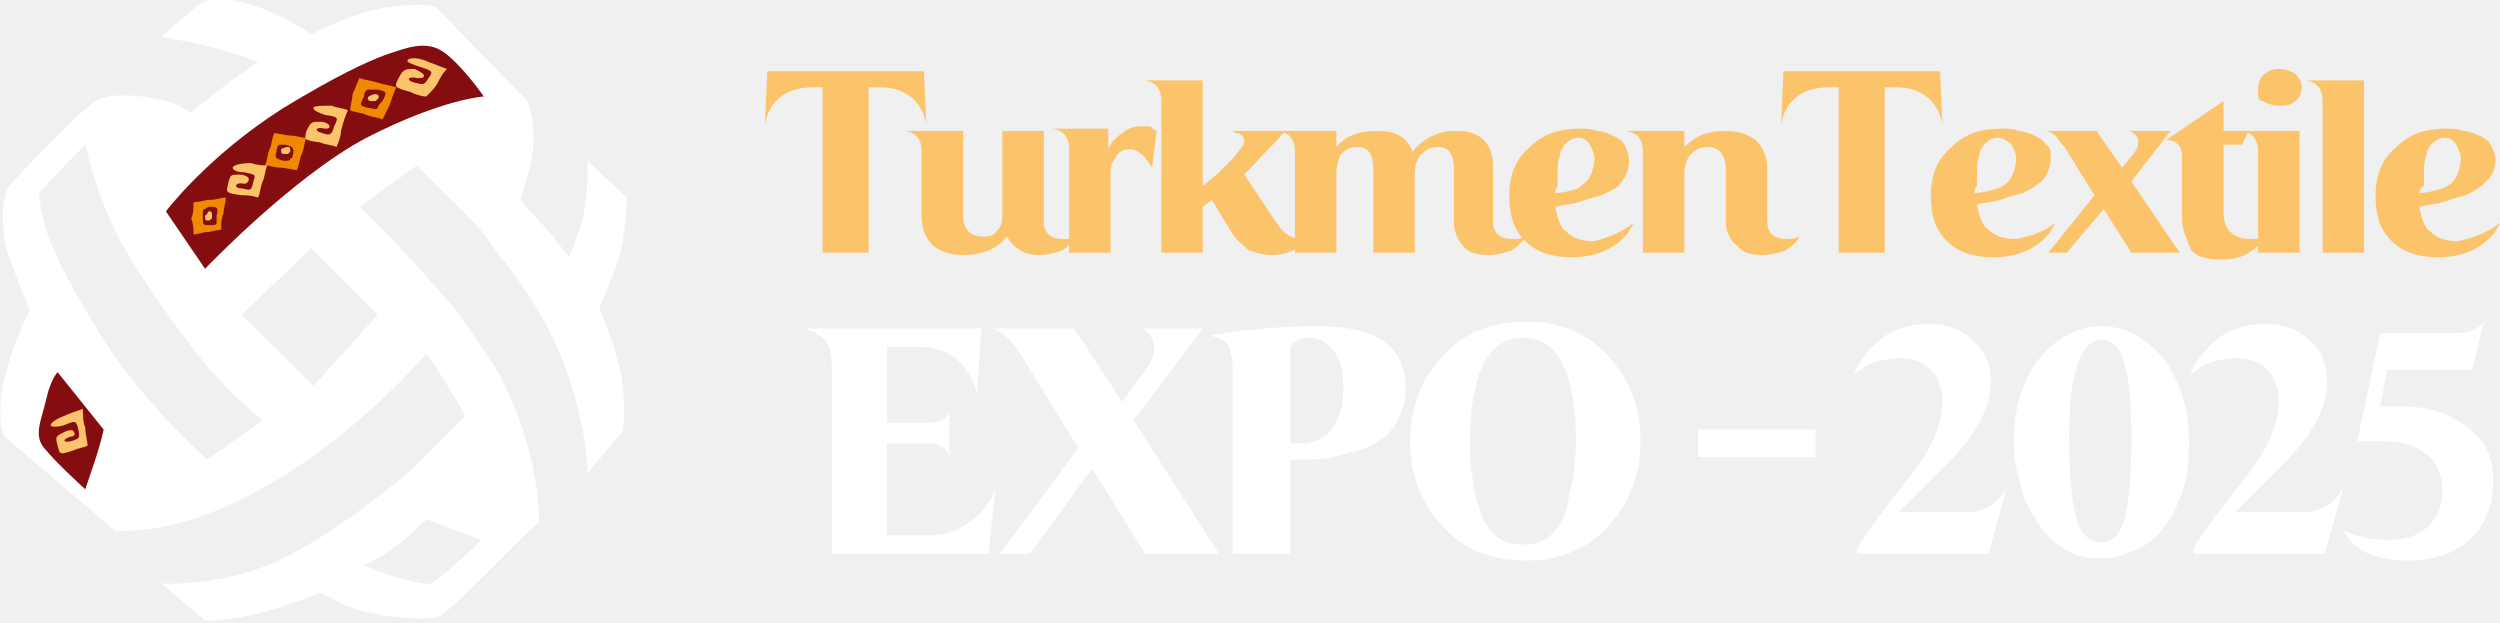
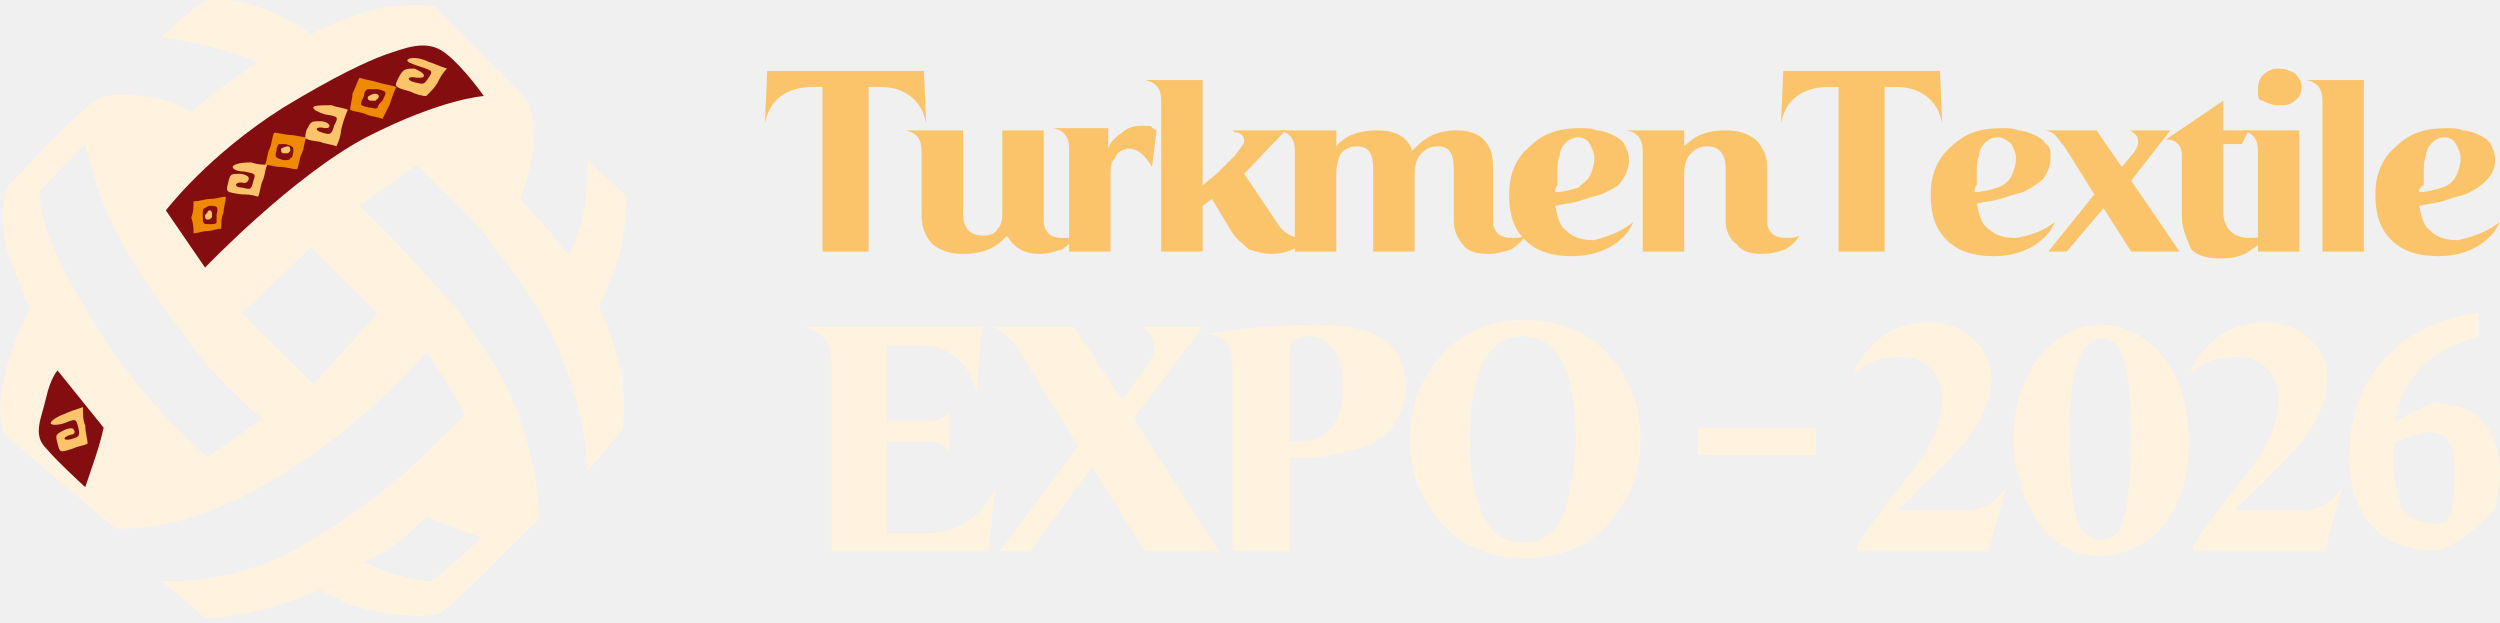
- <svg xmlns="http://www.w3.org/2000/svg" width="257" height="64" viewBox="0 0 257 64" fill="none">
-   <g clip-path="url(#clip0_57_251)">
-     <path fillRule="evenodd" clipRule="evenodd" d="M89.535 25.978H84.561V8.974H83.613C82.429 8.974 81.245 9.21 80.297 9.919C79.35 10.627 78.876 11.572 78.639 12.753L78.876 7.321H94.983L95.22 12.753C94.983 11.572 94.509 10.627 93.562 9.919C92.614 9.21 91.667 8.974 90.246 8.974H89.298V25.978H89.535Z" fill="#FCC46A" />
-     <path fillRule="evenodd" clipRule="evenodd" d="M103.036 21.727V13.461H107.3V22.908C107.3 23.38 107.537 23.852 107.774 24.089C108.01 24.325 108.484 24.561 109.195 24.561C109.905 24.561 110.142 24.561 110.616 24.325C110.379 24.797 109.905 25.269 109.195 25.742C108.484 25.978 107.774 26.214 106.826 26.214C105.168 26.214 104.221 25.506 103.51 24.325C102.563 25.506 101.141 26.214 99.01 26.214C97.825 26.214 96.878 25.978 95.93 25.269C95.22 24.561 94.746 23.616 94.746 22.199V15.587C94.746 14.406 94.272 13.697 93.088 13.461H99.01V21.963C99.01 23.616 99.72 24.325 101.141 24.325C101.852 24.325 102.326 24.089 102.563 23.616C103.036 23.144 103.036 22.672 103.036 21.727Z" fill="#FCC46A" />
-     <path fillRule="evenodd" clipRule="evenodd" d="M113.932 25.978H109.906V15.351C109.906 14.17 109.432 13.461 108.248 13.225H113.932V15.351C114.169 14.642 114.643 14.17 115.354 13.698C115.827 13.225 116.538 12.989 117.248 12.989C117.485 12.989 117.722 12.989 117.959 12.989C118.196 12.989 118.433 12.989 118.433 13.225C118.67 13.225 118.67 13.461 118.907 13.461L118.433 17.24C117.722 16.059 117.012 15.351 116.064 15.351C115.59 15.351 114.88 15.587 114.643 16.295C114.169 16.768 114.169 17.476 114.169 18.185V25.978H113.932Z" fill="#FCC46A" />
-     <path fillRule="evenodd" clipRule="evenodd" d="M134.303 24.325C133.829 25.506 132.408 26.214 130.75 26.214C129.802 26.214 129.092 25.978 128.381 25.742C127.907 25.27 127.197 24.797 126.723 24.089L124.591 20.546L123.644 21.255V25.978H119.38V10.391C119.38 9.21 118.906 8.502 117.722 8.266H123.644V19.129L125.065 17.948L126.96 16.059C127.434 15.351 127.907 14.878 127.907 14.642C127.907 14.406 127.907 14.17 127.671 13.934C127.434 13.697 127.197 13.697 127.197 13.697C126.96 13.697 126.96 13.697 126.723 13.461H132.171L127.907 17.948L131.224 22.908C131.934 24.089 132.882 24.561 133.829 24.561C133.829 24.561 134.066 24.561 134.303 24.325Z" fill="#FCC46A" />
-     <path fillRule="evenodd" clipRule="evenodd" d="M149.463 22.908V17.476C149.463 15.823 148.989 15.114 147.805 15.114C147.094 15.114 146.62 15.351 146.147 15.823C145.673 16.295 145.436 17.004 145.436 17.948V25.978H141.172V17.476C141.172 15.823 140.699 15.114 139.514 15.114C138.804 15.114 138.33 15.351 137.856 15.823C137.619 16.295 137.383 17.004 137.383 17.948V25.978H133.119V15.587C133.119 14.406 132.645 13.697 131.461 13.461H137.383V15.114C138.33 13.934 139.751 13.461 141.646 13.461C143.541 13.461 144.725 14.17 145.199 15.587C146.384 14.17 147.805 13.461 149.7 13.461C150.884 13.461 151.831 13.697 152.542 14.406C153.253 15.114 153.49 16.059 153.49 17.24V22.908C153.49 23.38 153.726 23.852 153.963 24.089C154.2 24.325 154.674 24.561 155.384 24.561C156.095 24.561 156.332 24.561 156.806 24.325C156.569 24.797 156.095 25.269 155.384 25.742C154.674 25.978 153.963 26.214 153.016 26.214C151.831 26.214 150.884 25.978 150.41 25.269C149.937 24.797 149.463 23.852 149.463 22.908Z" fill="#FCC46A" />
-     <path fillRule="evenodd" clipRule="evenodd" d="M167.938 22.908C167.701 23.38 167.465 23.852 167.228 24.089C166.043 25.506 164.148 26.45 161.543 26.45C159.648 26.45 157.99 25.978 156.806 24.797C155.621 23.616 155.147 22.199 155.147 20.074C155.147 17.948 155.858 16.295 157.279 15.114C158.7 13.697 160.359 13.225 162.49 13.225C162.964 13.225 163.675 13.225 164.148 13.461C164.622 13.461 165.333 13.697 165.806 13.934C166.28 14.17 166.754 14.406 166.991 14.878C167.228 15.351 167.464 15.823 167.464 16.531C167.464 17.24 167.228 17.948 166.754 18.657C166.28 19.365 165.57 19.602 164.622 20.074C163.675 20.31 162.964 20.546 162.253 20.782C161.543 21.018 160.832 21.018 159.885 21.255C160.122 22.436 160.359 23.38 161.069 23.852C161.78 24.561 162.727 24.797 163.912 24.797C165.57 24.325 166.754 23.852 167.938 22.908ZM159.885 19.838C160.595 19.838 161.543 19.602 162.253 19.365C162.727 18.893 163.201 18.657 163.438 18.185C163.675 17.712 163.912 17.004 163.912 16.295C163.912 15.823 163.675 15.351 163.438 14.878C163.201 14.406 162.727 14.17 162.253 14.17C161.78 14.17 161.306 14.406 161.069 14.642C160.832 14.878 160.359 15.351 160.359 16.059C160.122 16.531 160.122 17.24 160.122 17.712C160.122 18.185 160.122 18.657 160.122 19.129C159.885 19.365 159.885 19.602 159.885 19.838Z" fill="#FCC46A" />
-     <path fillRule="evenodd" clipRule="evenodd" d="M177.412 22.908V17.476C177.412 15.823 176.702 15.114 175.517 15.114C174.807 15.114 174.333 15.351 173.859 15.823C173.386 16.295 173.149 17.004 173.149 17.948V25.978H168.885V15.587C168.885 14.406 168.411 13.697 167.227 13.461H173.149V15.114C174.333 13.934 175.517 13.461 177.412 13.461C178.597 13.461 179.544 13.697 180.492 14.406C181.202 15.114 181.676 16.059 181.676 17.24V22.908C181.676 23.38 181.913 23.852 182.15 24.089C182.387 24.325 182.86 24.561 183.571 24.561C184.281 24.561 184.518 24.561 184.992 24.325C184.755 24.797 184.281 25.269 183.571 25.742C182.86 25.978 182.15 26.214 181.202 26.214C180.018 26.214 179.07 25.978 178.597 25.269C177.886 24.797 177.412 23.852 177.412 22.908Z" fill="#FCC46A" />
-     <path fillRule="evenodd" clipRule="evenodd" d="M193.993 25.978H189.019V8.974H188.071C186.887 8.974 185.703 9.21 184.755 9.919C183.808 10.627 183.334 11.572 183.097 12.753L183.334 7.321H199.441L199.678 12.753C199.441 11.572 198.967 10.627 198.02 9.919C197.072 9.21 196.125 8.974 194.704 8.974H193.756V25.978H193.993Z" fill="#FCC46A" />
-     <path fillRule="evenodd" clipRule="evenodd" d="M211.284 22.908C211.048 23.38 210.811 23.852 210.574 24.089C209.389 25.506 207.495 26.45 204.889 26.45C202.994 26.45 201.336 25.978 200.152 24.797C198.967 23.616 198.494 22.199 198.494 20.074C198.494 17.948 199.204 16.295 200.625 15.114C202.047 13.697 203.705 13.225 205.837 13.225C206.31 13.225 207.021 13.225 207.495 13.461C207.968 13.461 208.679 13.697 209.153 13.934C209.626 14.17 210.1 14.406 210.337 14.878C210.811 15.114 210.811 15.587 210.811 16.295C210.811 17.004 210.574 17.712 210.1 18.421C209.626 18.893 208.916 19.365 207.968 19.838C207.021 20.074 206.31 20.31 205.6 20.546C204.889 20.782 204.178 20.782 203.231 21.018C203.468 22.199 203.705 23.144 204.415 23.616C205.126 24.325 206.073 24.561 207.258 24.561C208.679 24.325 210.1 23.852 211.284 22.908ZM202.994 19.838C203.705 19.838 204.652 19.602 205.363 19.365C206.073 19.129 206.547 18.657 206.784 18.185C207.021 17.712 207.258 17.004 207.258 16.295C207.258 15.823 207.021 15.351 206.784 14.878C206.31 14.406 205.836 14.17 205.363 14.17C204.889 14.17 204.415 14.406 204.178 14.642C203.942 14.878 203.468 15.351 203.468 16.059C203.231 16.531 203.231 17.24 203.231 17.712C203.231 18.185 203.231 18.657 203.231 19.129C202.994 19.365 202.994 19.602 202.994 19.838Z" fill="#FCC46A" />
-     <path fillRule="evenodd" clipRule="evenodd" d="M219.101 18.657L224.075 25.978H219.101L216.258 21.491L212.468 25.978H210.573L215.311 20.074L212.231 15.114C211.758 14.642 211.521 14.17 211.284 13.934C211.047 13.697 210.573 13.461 210.1 13.461H215.548L216.495 14.878L218.153 17.24L219.101 16.059C219.574 15.587 219.811 15.114 219.811 14.642C219.811 14.406 219.811 14.17 219.574 13.934C219.337 13.697 219.101 13.461 218.864 13.461H223.127L219.101 18.657Z" fill="#FCC46A" />
-     <path fillRule="evenodd" clipRule="evenodd" d="M224.312 22.436V16.059C224.312 15.114 223.839 14.406 222.654 14.406L228.576 10.391V13.461H231.181L230.471 14.878H228.576V21.963C228.576 22.672 228.813 23.38 229.287 23.852C229.76 24.325 230.471 24.561 231.181 24.561C231.892 24.561 232.366 24.561 232.84 24.325C232.603 25.033 231.892 25.506 231.181 25.978C230.471 26.45 229.523 26.686 228.339 26.686C226.918 26.686 225.97 26.45 225.26 25.742C224.786 24.561 224.312 23.616 224.312 22.436Z" fill="#FCC46A" />
-     <path fillRule="evenodd" clipRule="evenodd" d="M235.919 7.557C236.392 8.03 236.629 8.502 236.629 8.974C236.629 9.447 236.392 10.155 235.919 10.391C235.445 10.864 234.971 10.864 234.261 10.864C233.55 10.864 233.076 10.627 232.602 10.391C232.129 10.391 232.129 9.919 232.129 9.21C232.129 8.502 232.366 8.03 232.602 7.794C233.076 7.321 233.55 7.085 234.261 7.085C234.971 7.085 235.445 7.321 235.919 7.557ZM236.392 25.978H232.129V15.587C232.129 14.406 231.655 13.698 230.471 13.461H236.392V25.978Z" fill="#FCC46A" />
-     <path fillRule="evenodd" clipRule="evenodd" d="M243.024 25.978H238.761V10.391C238.761 9.21 238.287 8.502 237.103 8.266H243.024V25.978Z" fill="#FCC46A" />
-     <path fillRule="evenodd" clipRule="evenodd" d="M256.999 22.908C256.762 23.38 256.526 23.852 256.289 24.089C255.104 25.506 253.209 26.45 250.604 26.45C248.709 26.45 247.051 25.978 245.867 24.797C244.682 23.616 244.208 22.199 244.208 20.074C244.208 17.948 244.919 16.295 246.34 15.114C247.761 13.697 249.42 13.225 251.551 13.225C252.025 13.225 252.736 13.225 253.209 13.461C253.683 13.461 254.394 13.697 254.867 13.934C255.341 14.17 255.815 14.406 256.052 14.878C256.289 15.351 256.526 15.823 256.526 16.531C256.526 17.24 256.289 17.948 255.578 18.657C254.867 19.365 254.394 19.602 253.446 20.074C252.499 20.31 251.788 20.546 251.078 20.782C250.367 21.018 249.656 21.018 248.709 21.255C248.946 22.436 249.183 23.38 249.893 23.852C250.604 24.561 251.551 24.797 252.736 24.797C254.631 24.325 255.815 23.852 256.999 22.908ZM248.709 19.838C249.42 19.838 250.367 19.602 251.078 19.365C251.788 19.129 252.262 18.657 252.499 18.185C252.736 17.712 252.973 17.004 252.973 16.295C252.973 15.823 252.736 15.351 252.499 14.878C252.262 14.406 251.788 14.17 251.314 14.17C250.841 14.17 250.367 14.406 250.13 14.642C249.893 14.878 249.42 15.351 249.42 16.059C249.183 16.531 249.183 17.24 249.183 17.712C249.183 18.185 249.183 18.657 249.183 19.129C248.709 19.365 248.709 19.602 248.709 19.838Z" fill="#FCC46A" />
-     <path fillRule="evenodd" clipRule="evenodd" d="M102.326 50.303L101.615 56.915H85.508V37.55C85.508 36.369 85.272 35.424 84.798 34.952C84.324 34.48 83.614 34.007 82.666 33.771H100.905L100.431 40.384C99.484 37.314 97.589 35.661 94.509 35.661H91.193V43.454H95.694C96.641 43.454 97.352 42.982 97.589 42.273V46.996C97.352 46.052 96.641 45.579 95.694 45.579H91.193V55.026H95.694C97.115 55.026 98.536 54.554 99.72 53.609C101.142 52.664 101.852 51.483 102.326 50.303Z" fill="white" />
-     <path fillRule="evenodd" clipRule="evenodd" d="M116.537 43.218L125.301 56.915H117.722L112.274 48.177L105.878 56.915H102.799L110.852 46.052L105.168 36.841C104.22 35.188 103.273 34.244 102.088 33.771H110.379C110.616 34.007 112.274 36.605 115.353 41.328L117.248 38.731C118.195 37.55 118.669 36.605 118.669 35.897C118.669 34.952 118.195 34.244 117.485 33.771H123.643L116.537 43.218Z" fill="white" />
-     <path fillRule="evenodd" clipRule="evenodd" d="M132.645 46.996V56.915H126.724V38.022C126.724 36.841 126.487 36.133 126.25 35.425C125.776 34.952 125.302 34.716 124.355 34.48C128.619 33.771 132.172 33.535 135.488 33.535C141.646 33.535 144.489 35.661 144.489 39.912C144.489 41.092 144.252 42.037 143.778 42.982C143.304 43.926 142.831 44.635 142.12 45.107C141.409 45.58 140.699 46.052 139.751 46.288C138.804 46.524 137.856 46.76 136.909 46.996C135.961 47.233 135.251 47.233 134.303 47.233H132.645V46.996ZM132.645 45.58H133.593C135.014 45.58 136.198 45.107 136.909 44.163C137.619 43.218 138.093 41.801 138.093 39.912C138.093 38.258 137.856 37.078 137.146 36.133C136.435 35.188 135.725 34.716 134.54 34.716C133.83 34.716 133.356 34.952 133.119 35.188C132.645 35.425 132.645 35.897 132.645 36.369V45.58Z" fill="white" />
-     <path fillRule="evenodd" clipRule="evenodd" d="M153.725 55.026C154.436 55.734 155.384 55.971 156.568 55.971C157.752 55.971 158.7 55.734 159.41 55.026C160.121 54.317 160.831 53.373 161.068 52.192C161.305 51.011 161.542 49.83 161.779 48.886C161.779 47.941 162.016 46.76 162.016 45.579C162.016 38.258 160.121 34.716 156.568 34.716C153.015 34.716 151.12 38.258 151.12 45.579C151.12 46.76 151.12 47.941 151.357 48.886C151.357 49.83 151.594 51.011 152.067 52.192C152.304 53.373 153.015 54.317 153.725 55.026ZM165.332 54.081C163.2 56.443 160.358 57.624 156.805 57.624C153.252 57.624 150.409 56.443 148.278 54.081C146.146 51.72 144.961 48.886 144.961 45.343C144.961 41.801 146.146 38.967 148.278 36.605C150.409 34.244 153.252 33.063 156.805 33.063C160.358 33.063 163.2 34.244 165.332 36.605C167.464 38.967 168.648 41.801 168.648 45.343C168.648 48.886 167.464 51.72 165.332 54.081Z" fill="white" />
-     <path fillRule="evenodd" clipRule="evenodd" d="M204.416 56.915H190.915V56.443C191.625 55.026 193.283 52.9 195.652 49.83C198.494 46.524 199.679 43.69 199.679 41.092C199.679 39.911 199.205 38.731 198.494 38.022C197.784 37.314 196.836 36.841 195.415 36.841C193.52 36.841 191.862 37.314 190.678 38.495V38.258C191.151 37.078 192.099 35.897 193.52 34.716C194.941 33.771 196.363 33.299 198.257 33.299C200.152 33.299 201.574 33.771 202.758 34.952C203.942 35.897 204.653 37.314 204.653 39.203C204.653 41.801 203.232 44.635 200.152 47.705L196.836 51.011L195.178 52.664H202.284C202.995 52.664 203.942 52.428 204.653 51.956C205.363 51.483 205.837 51.011 206.311 50.066L204.416 56.915Z" fill="white" />
-     <path fillRule="evenodd" clipRule="evenodd" d="M216.022 55.734C217.206 55.734 217.917 55.026 218.391 53.373C218.864 51.72 219.101 48.886 219.101 44.871C219.101 41.565 218.864 38.967 218.391 37.314C217.917 35.661 217.206 34.952 216.022 34.952C213.89 34.952 212.706 38.258 212.706 44.871C212.706 48.65 212.943 51.247 213.416 53.137C213.89 55.026 214.838 55.734 216.022 55.734ZM216.022 57.388C214.601 57.388 213.18 57.151 212.232 56.443C211.048 55.734 210.1 54.79 209.39 53.609C208.679 52.428 207.968 51.247 207.732 49.83C207.258 48.413 207.021 46.996 207.021 45.58C207.021 43.69 207.258 41.565 207.968 39.912C208.679 38.022 209.627 36.605 211.048 35.425C212.469 34.244 214.127 33.535 216.022 33.535C217.917 33.535 219.575 34.244 220.996 35.425C222.417 36.605 223.365 38.022 224.075 39.912C224.786 41.801 225.023 43.69 225.023 45.58C225.023 47.705 224.786 49.594 224.075 51.247C223.365 53.137 222.417 54.554 220.996 55.734C219.338 56.679 217.917 57.388 216.022 57.388Z" fill="white" />
-     <path fillRule="evenodd" clipRule="evenodd" d="M238.998 56.915H225.496V56.443C226.207 55.026 227.865 52.9 230.233 49.83C233.076 46.524 234.26 43.69 234.26 41.092C234.26 39.911 233.786 38.731 233.076 38.022C232.365 37.314 231.418 36.841 229.997 36.841C228.102 36.841 226.444 37.314 225.259 38.495V38.258C225.733 37.078 226.68 35.897 228.102 34.716C229.523 33.771 230.944 33.299 232.839 33.299C234.734 33.299 236.155 33.771 237.339 34.952C238.524 35.897 239.234 37.314 239.234 39.203C239.234 41.801 237.813 44.635 234.734 47.705L231.418 51.011L229.76 52.664H236.866C237.576 52.664 238.524 52.428 239.234 51.956C239.945 51.483 240.419 51.011 240.892 50.066L238.998 56.915Z" fill="white" />
-     <path fillRule="evenodd" clipRule="evenodd" d="M254.157 38.022H245.393L244.682 41.801C245.393 41.801 246.341 41.801 247.288 41.801C249.657 41.801 251.788 42.509 253.683 43.926C255.578 45.343 256.289 46.996 256.289 49.358C256.289 51.956 255.578 53.845 253.92 55.498C252.262 56.915 250.13 57.624 247.525 57.624C246.104 57.624 244.682 57.388 243.498 56.915C242.314 56.443 241.366 55.498 240.893 54.554C242.551 55.262 243.972 55.498 245.63 55.498C247.288 55.498 248.709 55.026 249.657 54.081C250.604 53.137 251.078 51.956 251.078 50.539C251.078 48.65 250.367 47.233 249.183 46.524C247.999 45.579 246.341 45.343 244.446 45.343C243.498 45.343 242.788 45.343 242.314 45.343L243.261 41.092L244.682 34.244H252.499C253.92 34.244 254.868 33.771 255.341 33.063L254.157 38.022Z" fill="white" />
-     <path d="M186.65 44.163H174.57V46.996H186.65V44.163Z" fill="white" />
-     <path fillRule="evenodd" clipRule="evenodd" d="M15.159 19.602C15.159 19.602 30.319 8.03 34.345 5.904C38.609 3.779 44.057 3.779 44.057 3.779H45.241L51.4 9.919C51.4 9.919 44.767 13.461 37.425 17.712C30.082 21.963 21.318 31.174 21.318 31.174L14.922 21.727L15.159 19.602Z" fill="#840D10" />
-     <path fillRule="evenodd" clipRule="evenodd" d="M3.79 35.897C3.79 35.897 4.737 32.591 6.632 34.952C8.527 37.314 12.554 42.982 12.554 42.982L13.501 48.65L9.948 52.192L2.369 45.58L3.79 35.897Z" fill="#840D10" />
-     <path fillRule="evenodd" clipRule="evenodd" d="M16.58 3.779L20.133 0.709C22.502 -1.417 28.66 1.181 31.977 3.543C31.977 3.543 36.951 0.945 40.267 0.709C43.346 0.236 44.767 0.709 44.767 0.709L54.242 10.391C54.242 10.391 55.189 12.517 54.716 16.059C54.479 17.476 54.005 18.893 53.531 20.546C54.242 21.491 55.663 22.908 56.847 24.325C58.505 26.45 58.505 26.45 58.505 26.45C60.164 22.436 60.401 20.782 60.401 16.531L64.427 20.31C64.427 20.31 64.427 24.561 63.243 27.631C62.059 30.701 61.585 31.646 61.585 31.646C61.585 31.646 63.48 35.897 63.953 39.203C64.427 42.745 63.953 44.399 63.953 44.399L60.401 48.65C60.401 46.76 59.69 38.731 54.716 30.937C53.531 29.048 52.11 27.159 50.926 25.742C50.926 25.742 49.742 23.852 48.32 22.436C46.899 21.018 42.872 17.004 42.872 17.004L36.951 21.255C36.951 21.255 37.898 22.199 40.03 24.325C42.162 26.45 46.899 31.882 46.899 31.882C48.083 33.535 49.505 35.661 50.926 37.786C54.953 44.871 55.426 51.72 55.426 53.609C52.821 55.971 47.136 62.111 45.241 63.292C44.057 64 37.424 63.292 35.293 62.111C32.924 60.93 32.924 60.93 32.924 60.93C32.924 60.93 28.897 62.583 25.581 63.292C22.028 64 21.081 63.764 21.081 63.764L16.58 59.985C16.58 59.985 23.212 60.458 29.608 57.151C36.003 53.845 42.399 48.177 42.399 48.177L47.847 42.745C47.847 42.745 45.004 37.786 43.82 36.369C34.819 46.524 22.028 55.026 11.843 54.554L0.473 44.871C0.473 44.871 -1.422 41.565 2.605 32.827C2.842 32.59 2.842 32.118 3.079 31.882C2.368 30.229 1.421 27.867 0.71 25.742C-0.237 21.963 0.71 19.365 0.71 19.365C0.71 19.365 8.29 11.1 10.185 10.155C12.08 9.447 15.87 9.919 17.765 10.627C18.475 10.864 19.186 11.336 19.66 11.572L19.896 11.336C23.923 8.03 26.529 6.376 26.529 6.376C22.976 4.959 20.37 4.487 16.58 3.779ZM8.764 50.303C9.474 48.177 10.185 46.288 10.659 44.162L5.921 38.258C5.921 38.258 5.211 38.967 4.737 41.092C4.263 43.218 3.316 44.871 4.737 46.288C5.921 47.705 8.764 50.303 8.764 50.303ZM21.081 27.631C21.081 27.631 30.082 18.185 37.661 14.17C45.478 10.155 49.742 9.919 49.742 9.919C49.742 9.919 47.61 6.849 45.715 5.432C43.82 4.015 41.688 4.959 39.556 5.668C37.661 6.376 34.582 7.793 29.134 11.1C21.317 16.059 17.054 21.727 17.054 21.727L21.081 27.631ZM4.026 19.838C4.026 19.838 4.026 21.255 4.737 23.616C5.447 25.978 7.579 30.229 11.606 36.369C15.87 42.509 21.317 47.233 21.317 47.233L27.002 43.218C27.002 43.218 22.739 39.911 19.186 34.952C15.396 29.993 12.553 25.506 11.132 22.199C9.711 18.893 8.764 14.878 8.764 14.878C7.106 16.531 5.921 17.712 4.026 19.838ZM24.87 32.354L32.213 39.675L38.846 32.354L31.977 25.506L24.87 32.354ZM37.424 58.096L38.609 58.568C39.556 59.041 43.346 60.221 44.294 59.985C45.004 59.749 48.794 56.207 49.505 55.498C49.268 55.498 43.82 53.373 43.82 53.373C41.688 55.498 40.03 56.915 37.424 58.096Z" fill="white" />
-     <path fillRule="evenodd" clipRule="evenodd" d="M19.896 24.089C20.37 24.089 20.844 23.852 21.318 23.852C21.791 23.852 22.265 23.616 22.739 23.616C22.739 23.144 22.739 22.436 22.976 21.963C22.976 21.491 23.213 20.782 23.213 20.31C22.739 20.31 22.265 20.546 21.555 20.546C21.081 20.546 20.607 20.782 19.896 20.782C19.896 21.255 19.896 21.963 19.66 22.436C19.896 23.144 19.896 23.616 19.896 24.089ZM22.265 22.908C22.265 23.144 22.028 23.144 21.555 23.144C20.844 23.144 20.844 23.144 20.844 22.199C20.844 21.727 20.844 21.491 21.081 21.491C21.081 21.491 21.318 21.255 21.555 21.255C22.265 21.255 22.502 21.255 22.265 22.199C22.265 22.672 22.265 22.672 22.265 22.908Z" fill="#EE8900" />
-     <path fillRule="evenodd" clipRule="evenodd" d="M27.24 17.004C27.713 17.004 28.187 17.24 28.898 17.24C29.372 17.24 30.082 17.476 30.556 17.476C30.793 16.768 30.793 16.295 31.03 15.823C31.267 15.351 31.267 14.642 31.503 14.17C31.03 14.17 30.319 13.934 29.845 13.934C29.372 13.934 28.661 13.697 28.187 13.697C27.95 14.17 27.95 14.878 27.713 15.351C27.477 15.823 27.477 16.532 27.24 17.004ZM29.845 16.295C29.845 16.532 29.608 16.532 29.135 16.532C28.424 16.295 28.187 16.295 28.424 15.587C28.424 15.114 28.661 14.878 28.661 14.878C28.898 14.878 29.135 14.878 29.372 14.878C30.082 15.114 30.319 15.114 30.082 16.059C30.082 16.059 30.082 16.295 29.845 16.295Z" fill="#EE8900" />
-     <path fillRule="evenodd" clipRule="evenodd" d="M36.003 11.336C36.477 11.572 37.187 11.572 37.661 11.808C38.135 12.044 38.845 12.044 39.319 12.281C39.556 11.808 39.793 11.336 40.03 10.864C40.267 10.155 40.503 9.447 40.74 8.974C40.03 8.738 39.556 8.738 38.845 8.502C38.135 8.266 37.661 8.266 36.95 8.03C36.714 8.502 36.477 9.211 36.24 9.683C36.24 10.155 36.003 10.864 36.003 11.336ZM38.845 11.1C38.608 11.336 38.372 11.1 37.898 11.1C36.95 10.864 36.95 10.864 37.424 9.919C37.424 9.447 37.661 9.211 37.898 9.211C38.135 9.211 38.372 9.211 38.845 9.211C39.793 9.447 39.793 9.447 39.319 10.391C39.082 10.627 38.845 10.864 38.845 11.1Z" fill="#EE8900" />
-     <path fillRule="evenodd" clipRule="evenodd" d="M5.21 43.69C5.21 43.926 5.921 43.926 6.632 43.69C7.816 43.218 7.816 43.218 8.053 44.163C8.29 45.107 8.053 45.107 7.342 45.343C6.395 45.58 6.395 45.107 7.342 44.871C7.579 44.871 7.816 44.635 7.579 44.399C7.579 44.163 7.105 44.163 6.632 44.399C5.684 44.871 5.684 44.871 5.921 45.816C6.158 46.76 6.158 46.76 7.579 46.288C8.053 46.052 8.527 46.052 9 45.816C9 45.343 8.763 44.635 8.763 43.926C8.527 43.454 8.527 42.745 8.527 42.037C7.816 42.273 7.105 42.509 6.632 42.745C5.921 42.982 5.21 43.454 5.21 43.69Z" fill="#FCC46A" />
-     <path fillRule="evenodd" clipRule="evenodd" d="M28.897 15.351C28.897 15.587 28.897 15.823 29.134 15.823C29.371 15.823 29.371 15.823 29.608 15.823C29.608 15.823 29.608 15.823 29.844 15.587C29.844 15.351 29.844 15.114 29.608 15.114C29.371 15.114 29.371 15.114 28.897 15.351C29.134 15.351 29.134 15.114 28.897 15.351Z" fill="#FCC46A" />
-     <path fillRule="evenodd" clipRule="evenodd" d="M23.923 17.24C23.923 17.476 24.397 17.712 25.108 17.712C26.292 17.948 26.292 17.948 26.055 18.657C25.818 19.602 25.818 19.602 24.871 19.366C23.923 19.366 24.16 18.657 25.108 18.893C25.345 18.893 25.581 18.657 25.581 18.421C25.581 18.185 25.108 17.948 24.634 17.948C23.686 17.948 23.686 17.948 23.45 18.893C23.213 19.838 23.213 19.838 24.871 20.074C25.345 20.074 25.818 20.074 26.529 20.31C26.766 19.838 26.766 19.129 27.003 18.657C27.239 18.185 27.239 17.476 27.476 17.004C27.003 17.004 26.529 17.004 25.818 16.768C24.634 16.768 23.923 17.004 23.923 17.24Z" fill="#FCC46A" />
-     <path fillRule="evenodd" clipRule="evenodd" d="M37.898 9.919C37.661 10.155 37.898 10.391 38.135 10.391C38.372 10.391 38.372 10.391 38.609 10.391C38.609 10.391 38.609 10.391 38.846 10.155C39.083 9.919 38.846 9.683 38.609 9.683C38.372 9.683 38.372 9.683 37.898 9.919Z" fill="#FCC46A" />
-     <path fillRule="evenodd" clipRule="evenodd" d="M32.213 11.1C32.213 11.336 32.687 11.572 33.398 11.808C34.819 12.044 34.819 12.044 34.345 12.989C34.108 13.934 33.871 13.934 33.161 13.698C32.213 13.461 32.45 12.989 33.398 13.225C33.635 13.225 33.871 13.225 33.871 12.989C33.871 12.753 33.398 12.517 32.924 12.517C31.977 12.517 31.977 12.517 31.503 13.461C31.266 14.406 31.266 14.406 32.924 14.642C33.398 14.878 34.108 14.878 34.582 15.114C34.819 14.642 35.056 13.934 35.056 13.461C35.293 12.517 35.529 11.808 35.766 11.336C35.293 11.1 34.582 11.1 34.108 10.864C33.161 10.864 32.213 10.864 32.213 11.1Z" fill="#FCC46A" />
-     <path fillRule="evenodd" clipRule="evenodd" d="M41.925 6.14C41.688 6.376 42.398 6.613 43.109 6.849C44.53 7.321 44.53 7.321 44.056 8.03C43.583 8.738 43.583 8.738 42.635 8.502C41.688 8.266 41.925 7.793 42.872 8.03C43.346 8.03 43.583 8.03 43.583 7.793C43.583 7.557 43.109 7.321 42.635 7.085C41.688 7.085 41.451 7.085 40.977 8.03C40.503 8.974 40.503 8.974 42.161 9.447C42.635 9.683 43.346 9.919 43.819 9.919C44.293 9.447 44.767 8.974 45.004 8.502C45.241 8.03 45.478 7.557 45.951 7.085C45.241 6.849 44.767 6.613 44.056 6.376C43.109 5.904 42.161 5.904 41.925 6.14Z" fill="#FCC46A" />
-     <path fillRule="evenodd" clipRule="evenodd" d="M21.081 22.199C21.081 22.436 21.081 22.672 21.318 22.672C21.555 22.672 21.555 22.672 21.792 22.436C21.792 22.436 21.792 22.436 21.792 22.199C21.792 21.963 21.792 21.727 21.555 21.727C21.555 21.727 21.318 21.727 21.318 21.963L21.081 22.199Z" fill="#FCC46A" />
+ <svg xmlns="http://www.w3.org/2000/svg" width="474" height="118" viewBox="0 0 474 118" fill="none">
+   <g clip-path="url(#clip0_93_253)">
+     <path fill-rule="evenodd" clip-rule="evenodd" d="M165.122 47.702H155.948V16.481H154.201C152.017 16.481 149.833 16.914 148.085 18.215C146.338 19.516 145.464 21.251 145.027 23.419L145.464 13.445H175.169L175.606 23.419C175.169 21.251 174.295 19.516 172.548 18.215C170.801 16.914 169.053 16.481 166.432 16.481H164.685V47.702H165.122Z" fill="#FCC46A" />
+     <path fill-rule="evenodd" clip-rule="evenodd" d="M190.023 39.9V24.723H197.886V42.068C197.886 42.935 198.323 43.802 198.76 44.236C199.196 44.669 200.07 45.103 201.381 45.103C202.691 45.103 203.128 45.103 204.002 44.669C203.565 45.537 202.691 46.404 201.381 47.271C200.07 47.705 198.76 48.138 197.012 48.138C193.954 48.138 192.207 46.837 190.897 44.669C189.149 46.837 186.528 48.138 182.597 48.138C180.412 48.138 178.665 47.705 176.918 46.404C175.607 45.103 174.734 43.368 174.734 40.767V28.625C174.734 26.457 173.86 25.156 171.676 24.723H182.597V40.333C182.597 43.368 183.907 44.669 186.528 44.669C187.839 44.669 188.712 44.236 189.149 43.368C190.023 42.501 190.023 41.634 190.023 39.9Z" fill="#FCC46A" />
+     <path fill-rule="evenodd" clip-rule="evenodd" d="M210.117 47.705H202.691V28.192C202.691 26.024 201.817 24.723 199.633 24.289H210.117V28.192C210.554 26.891 211.427 26.024 212.738 25.156C213.612 24.289 214.922 23.855 216.233 23.855C216.669 23.855 217.106 23.855 217.543 23.855C217.98 23.855 218.417 23.855 218.417 24.289C218.854 24.289 218.854 24.723 219.29 24.723L218.417 31.661C217.106 29.493 215.796 28.192 214.048 28.192C213.175 28.192 211.864 28.625 211.427 29.926C210.554 30.794 210.554 32.094 210.554 33.395V47.705H210.117Z" fill="#FCC46A" />
+     <path fill-rule="evenodd" clip-rule="evenodd" d="M247.684 44.666C246.81 46.834 244.189 48.135 241.131 48.135C239.384 48.135 238.074 47.702 236.763 47.268C235.889 46.401 234.579 45.533 233.705 44.233L229.774 37.728L228.026 39.029V47.702H220.163V19.082C220.163 16.914 219.29 15.613 217.105 15.18H228.026V35.126L230.647 32.958L234.142 29.489C235.016 28.188 235.889 27.321 235.889 26.887C235.889 26.454 235.889 26.02 235.453 25.587C235.016 25.153 234.579 25.153 234.579 25.153C234.142 25.153 234.142 25.153 233.705 24.719H243.752L235.889 32.958L242.005 42.064C243.316 44.233 245.063 45.1 246.81 45.1C246.81 45.1 247.247 45.1 247.684 44.666Z" fill="#FCC46A" />
+     <path fill-rule="evenodd" clip-rule="evenodd" d="M275.641 42.068V32.094C275.641 29.059 274.767 27.758 272.583 27.758C271.273 27.758 270.399 28.192 269.525 29.059C268.651 29.926 268.215 31.227 268.215 32.962V47.705H260.352V32.094C260.352 29.059 259.478 27.758 257.294 27.758C255.983 27.758 255.11 28.192 254.236 29.059C253.799 29.926 253.362 31.227 253.362 32.962V47.705H245.499V28.625C245.499 26.457 244.626 25.156 242.441 24.723H253.362V27.758C255.11 25.59 257.731 24.723 261.225 24.723C264.72 24.723 266.904 26.023 267.778 28.625C269.962 26.023 272.583 24.723 276.078 24.723C278.262 24.723 280.009 25.156 281.32 26.457C282.63 27.758 283.067 29.492 283.067 31.661V42.068C283.067 42.935 283.504 43.802 283.941 44.236C284.378 44.669 285.251 45.103 286.562 45.103C287.872 45.103 288.309 45.103 289.183 44.669C288.746 45.537 287.872 46.404 286.562 47.271C285.251 47.705 283.941 48.138 282.193 48.138C280.009 48.138 278.262 47.705 277.388 46.404C276.515 45.537 275.641 43.802 275.641 42.068Z" fill="#FCC46A" />
+     <path fill-rule="evenodd" clip-rule="evenodd" d="M309.718 42.068C309.281 42.935 308.844 43.802 308.407 44.236C306.223 46.837 302.729 48.572 297.923 48.572C294.429 48.572 291.371 47.705 289.187 45.537C287.003 43.368 286.129 40.767 286.129 36.864C286.129 32.962 287.439 29.926 290.06 27.758C292.681 25.156 295.739 24.289 299.671 24.289C300.544 24.289 301.855 24.289 302.729 24.723C303.602 24.723 304.913 25.156 305.786 25.59C306.66 26.024 307.534 26.457 307.971 27.324C308.407 28.192 308.844 29.059 308.844 30.36C308.844 31.661 308.407 32.962 307.534 34.262C306.66 35.563 305.35 35.997 303.602 36.864C301.855 37.298 300.544 37.731 299.234 38.165C297.923 38.599 296.613 38.599 294.866 39.032C295.302 41.2 295.739 42.935 297.05 43.802C298.36 45.103 300.108 45.537 302.292 45.537C305.35 44.669 307.534 43.802 309.718 42.068ZM294.866 36.431C296.176 36.431 297.923 35.997 299.234 35.563C300.108 34.696 300.981 34.262 301.418 33.395C301.855 32.528 302.292 31.227 302.292 29.926C302.292 29.059 301.855 28.192 301.418 27.324C300.981 26.457 300.108 26.024 299.234 26.024C298.36 26.024 297.487 26.457 297.05 26.891C296.613 27.324 295.739 28.192 295.739 29.493C295.302 30.36 295.302 31.661 295.302 32.528C295.302 33.395 295.302 34.262 295.302 35.13C294.866 35.563 294.866 35.997 294.866 36.431Z" fill="#FCC46A" />
+     <path fill-rule="evenodd" clip-rule="evenodd" d="M327.186 42.068V32.094C327.186 29.059 325.876 27.758 323.692 27.758C322.381 27.758 321.507 28.192 320.634 29.059C319.76 29.926 319.323 31.227 319.323 32.962V47.705H311.46V28.625C311.46 26.457 310.587 25.156 308.402 24.723H319.323V27.758C321.507 25.59 323.692 24.723 327.186 24.723C329.37 24.723 331.118 25.156 332.865 26.457C334.176 27.758 335.049 29.492 335.049 31.661V42.068C335.049 42.935 335.486 43.802 335.923 44.236C336.36 44.669 337.233 45.103 338.544 45.103C339.854 45.103 340.291 45.103 341.165 44.669C340.728 45.537 339.854 46.404 338.544 47.271C337.233 47.705 335.923 48.138 334.176 48.138C331.991 48.138 330.244 47.705 329.37 46.404C328.06 45.537 327.186 43.802 327.186 42.068Z" fill="#FCC46A" />
+     <path fill-rule="evenodd" clip-rule="evenodd" d="M357.766 47.702H348.593V16.481H346.845C344.661 16.481 342.477 16.914 340.73 18.215C338.982 19.516 338.109 21.251 337.672 23.419L338.109 13.445H367.813L368.25 23.419C367.813 21.251 366.94 19.516 365.192 18.215C363.445 16.914 361.698 16.481 359.077 16.481H357.329V47.702H357.766Z" fill="#FCC46A" />
+     <path fill-rule="evenodd" clip-rule="evenodd" d="M389.655 42.068C389.219 42.935 388.782 43.802 388.345 44.236C386.161 46.837 382.666 48.572 377.861 48.572C374.366 48.572 371.308 47.705 369.124 45.537C366.94 43.368 366.066 40.767 366.066 36.864C366.066 32.962 367.377 29.926 369.998 27.758C372.619 25.156 375.677 24.289 379.608 24.289C380.482 24.289 381.792 24.289 382.666 24.723C383.54 24.723 384.85 25.156 385.724 25.59C386.598 26.024 387.471 26.457 387.908 27.324C388.782 27.758 388.782 28.625 388.782 29.926C388.782 31.227 388.345 32.528 387.471 33.829C386.598 34.696 385.287 35.563 383.54 36.431C381.792 36.864 380.482 37.298 379.171 37.731C377.861 38.165 376.55 38.165 374.803 38.599C375.24 40.767 375.677 42.501 376.987 43.368C378.298 44.669 380.045 45.103 382.229 45.103C384.85 44.669 387.471 43.802 389.655 42.068ZM374.366 36.431C375.677 36.431 377.424 35.997 378.735 35.563C380.045 35.13 380.919 34.262 381.356 33.395C381.792 32.528 382.229 31.227 382.229 29.926C382.229 29.059 381.792 28.192 381.356 27.324C380.482 26.457 379.608 26.024 378.735 26.024C377.861 26.024 376.987 26.457 376.55 26.891C376.114 27.324 375.24 28.192 375.24 29.493C374.803 30.36 374.803 31.661 374.803 32.528C374.803 33.395 374.803 34.262 374.803 35.13C374.366 35.563 374.366 35.997 374.366 36.431Z" fill="#FCC46A" />
+     <path fill-rule="evenodd" clip-rule="evenodd" d="M404.072 34.262L413.246 47.705H404.072L398.83 39.466L391.841 47.705H388.346L397.083 36.864L391.404 27.758C390.531 26.891 390.094 26.023 389.657 25.59C389.22 25.156 388.346 24.723 387.473 24.723H397.52L399.267 27.324L402.325 31.661L404.072 29.492C404.946 28.625 405.383 27.758 405.383 26.891C405.383 26.457 405.383 26.023 404.946 25.59C404.509 25.156 404.072 24.723 403.636 24.723H411.499L404.072 34.262Z" fill="#FCC46A" />
+     <path fill-rule="evenodd" clip-rule="evenodd" d="M413.683 41.197V29.489C413.683 27.755 412.809 26.454 410.625 26.454L421.546 19.082V24.719H426.351L425.041 27.321H421.546V40.33C421.546 41.63 421.983 42.931 422.856 43.799C423.73 44.666 425.041 45.099 426.351 45.099C427.662 45.099 428.535 45.099 429.409 44.666C428.972 45.967 427.662 46.834 426.351 47.701C425.041 48.569 423.293 49.002 421.109 49.002C418.488 49.002 416.741 48.569 415.43 47.268C414.557 45.099 413.683 43.365 413.683 41.197Z" fill="#FCC46A" />
+     <path fill-rule="evenodd" clip-rule="evenodd" d="M435.086 13.879C435.96 14.746 436.397 15.614 436.397 16.481C436.397 17.348 435.96 18.649 435.086 19.082C434.213 19.95 433.339 19.95 432.028 19.95C430.718 19.95 429.844 19.516 428.971 19.082C428.097 19.082 428.097 18.215 428.097 16.914C428.097 15.614 428.534 14.746 428.971 14.313C429.844 13.445 430.718 13.012 432.028 13.012C433.339 13.012 434.213 13.445 435.086 13.879ZM435.96 47.702H428.097V28.622C428.097 26.454 427.223 25.153 425.039 24.72H435.96V47.702Z" fill="#FCC46A" />
+     <path fill-rule="evenodd" clip-rule="evenodd" d="M448.19 47.702H440.327V19.082C440.327 16.914 439.454 15.613 437.27 15.18H448.19V47.702Z" fill="#FCC46A" />
+     <path fill-rule="evenodd" clip-rule="evenodd" d="M473.964 42.068C473.527 42.935 473.09 43.802 472.654 44.236C470.469 46.837 466.975 48.572 462.17 48.572C458.675 48.572 455.617 47.705 453.433 45.537C451.249 43.368 450.375 40.767 450.375 36.864C450.375 32.962 451.686 29.926 454.307 27.758C456.928 25.156 459.985 24.289 463.917 24.289C464.791 24.289 466.101 24.289 466.975 24.723C467.848 24.723 469.159 25.156 470.033 25.59C470.906 26.024 471.78 26.457 472.217 27.324C472.654 28.192 473.09 29.059 473.09 30.36C473.09 31.661 472.654 32.962 471.343 34.262C470.033 35.563 469.159 35.997 467.412 36.864C465.664 37.298 464.354 37.731 463.043 38.165C461.733 38.599 460.422 38.599 458.675 39.032C459.112 41.2 459.549 42.935 460.859 43.802C462.17 45.103 463.917 45.537 466.101 45.537C469.596 44.669 471.78 43.802 473.964 42.068ZM458.675 36.431C459.985 36.431 461.733 35.997 463.043 35.563C464.354 35.13 465.227 34.262 465.664 33.395C466.101 32.528 466.538 31.227 466.538 29.926C466.538 29.059 466.101 28.192 465.664 27.324C465.227 26.457 464.354 26.024 463.48 26.024C462.606 26.024 461.733 26.457 461.296 26.891C460.859 27.324 459.985 28.192 459.985 29.493C459.549 30.36 459.549 31.661 459.549 32.528C459.549 33.395 459.549 34.262 459.549 35.13C458.675 35.563 458.675 35.997 458.675 36.431Z" fill="#FCC46A" />
+     <path fill-rule="evenodd" clip-rule="evenodd" d="M188.71 92.365L187.4 104.507H157.695V68.95C157.695 66.782 157.258 65.047 156.385 64.18C155.511 63.313 154.2 62.445 152.453 62.012H186.089L185.216 74.153C183.468 68.516 179.974 65.481 174.295 65.481H168.179V79.79H176.479C178.226 79.79 179.537 78.923 179.974 77.622V86.295C179.537 84.56 178.226 83.693 176.479 83.693H168.179V101.038H176.479C179.1 101.038 181.721 100.171 183.905 98.436C186.526 96.702 187.837 94.534 188.71 92.365Z" fill="#FFF3DF" />
+     <path fill-rule="evenodd" clip-rule="evenodd" d="M214.92 79.357L231.083 104.507H217.105L207.057 88.463L195.263 104.507H189.584L204.436 84.56L193.952 67.649C192.205 64.614 190.458 62.879 188.273 62.012H203.563C203.999 62.445 207.057 67.215 212.736 75.888L216.231 71.118C217.978 68.95 218.852 67.215 218.852 65.914C218.852 64.18 217.978 62.879 216.668 62.012H228.025L214.92 79.357Z" fill="#FFF3DF" />
+     <path fill-rule="evenodd" clip-rule="evenodd" d="M244.625 86.295V104.507H233.704V69.817C233.704 67.649 233.267 66.348 232.831 65.047C231.957 64.18 231.083 63.746 229.336 63.313C237.199 62.012 243.751 61.578 249.867 61.578C261.225 61.578 266.467 65.481 266.467 73.286C266.467 75.454 266.03 77.189 265.156 78.923C264.283 80.658 263.409 81.959 262.099 82.826C260.788 83.693 259.478 84.56 257.73 84.994C255.983 85.427 254.236 85.861 252.488 86.295C250.741 86.728 249.43 86.728 247.683 86.728H244.625V86.295ZM244.625 83.693H246.373C248.994 83.693 251.178 82.826 252.488 81.091C253.799 79.357 254.672 76.755 254.672 73.286C254.672 70.251 254.236 68.082 252.925 66.348C251.615 64.614 250.304 63.746 248.12 63.746C246.809 63.746 245.936 64.18 245.499 64.614C244.625 65.047 244.625 65.914 244.625 66.782V83.693Z" fill="#FFF3DF" />
+     <path fill-rule="evenodd" clip-rule="evenodd" d="M283.503 101.038C284.813 102.339 286.561 102.772 288.745 102.772C290.929 102.772 292.676 102.339 293.987 101.038C295.297 99.737 296.608 98.003 297.045 95.835C297.481 93.666 297.918 91.498 298.355 89.764C298.355 88.029 298.792 85.861 298.792 83.693C298.792 70.251 295.297 63.746 288.745 63.746C282.192 63.746 278.698 70.251 278.698 83.693C278.698 85.861 278.698 88.029 279.134 89.764C279.134 91.498 279.571 93.666 280.445 95.835C280.882 98.003 282.192 99.737 283.503 101.038ZM304.908 99.303C300.976 103.64 295.734 105.808 289.182 105.808C282.629 105.808 277.387 103.64 273.456 99.303C269.524 94.967 267.34 89.764 267.34 83.259C267.34 76.755 269.524 71.552 273.456 67.215C277.387 62.879 282.629 60.711 289.182 60.711C295.734 60.711 300.976 62.879 304.908 67.215C308.839 71.552 311.023 76.755 311.023 83.259C311.023 89.764 308.839 94.967 304.908 99.303Z" fill="#FFF3DF" />
+     <path fill-rule="evenodd" clip-rule="evenodd" d="M376.989 104.507H352.089V103.64C353.4 101.038 356.458 97.135 360.826 91.498C366.068 85.427 368.252 80.224 368.252 75.454C368.252 73.286 367.378 71.118 366.068 69.817C364.757 68.516 363.01 67.649 360.389 67.649C356.894 67.649 353.837 68.516 351.652 70.684V70.251C352.526 68.082 354.273 65.914 356.894 63.746C359.515 62.012 362.136 61.145 365.631 61.145C369.126 61.145 371.747 62.012 373.931 64.18C376.115 65.914 377.426 68.516 377.426 71.985C377.426 76.755 374.805 81.959 369.126 87.596L363.01 93.666L359.952 96.702H373.057C374.368 96.702 376.115 96.268 377.426 95.401C378.736 94.534 379.61 93.666 380.483 91.932L376.989 104.507Z" fill="#FFF3DF" />
+     <path fill-rule="evenodd" clip-rule="evenodd" d="M398.393 102.339C400.577 102.339 401.887 101.038 402.761 98.003C403.635 94.967 404.072 89.764 404.072 82.392C404.072 76.321 403.635 71.552 402.761 68.516C401.887 65.481 400.577 64.18 398.393 64.18C394.461 64.18 392.277 70.251 392.277 82.392C392.277 89.33 392.714 94.1 393.587 97.569C394.461 101.038 396.208 102.339 398.393 102.339ZM398.393 105.374C395.772 105.374 393.151 104.941 391.403 103.64C389.219 102.339 387.472 100.604 386.161 98.436C384.851 96.268 383.54 94.1 383.103 91.498C382.23 88.897 381.793 86.295 381.793 83.693C381.793 80.224 382.23 76.321 383.54 73.286C384.851 69.817 386.598 67.215 389.219 65.047C391.84 62.879 394.898 61.578 398.393 61.578C401.887 61.578 404.945 62.879 407.566 65.047C410.187 67.215 411.935 69.817 413.245 73.286C414.556 76.755 414.992 80.224 414.992 83.693C414.992 87.596 414.556 91.065 413.245 94.1C411.935 97.569 410.187 100.171 407.566 102.339C404.508 104.073 401.887 105.374 398.393 105.374Z" fill="#FFF3DF" />
+     <path fill-rule="evenodd" clip-rule="evenodd" d="M440.762 104.507H415.863V103.64C417.173 101.038 420.231 97.135 424.599 91.498C429.841 85.427 432.026 80.224 432.026 75.454C432.026 73.286 431.152 71.118 429.841 69.817C428.531 68.516 426.783 67.649 424.162 67.649C420.668 67.649 417.61 68.516 415.426 70.684V70.251C416.299 68.082 418.047 65.914 420.668 63.746C423.289 62.012 425.91 61.145 429.405 61.145C432.899 61.145 435.52 62.012 437.704 64.18C439.889 65.914 441.199 68.516 441.199 71.985C441.199 76.755 438.578 81.959 432.899 87.596L426.783 93.666L423.726 96.702H436.831C438.141 96.702 439.889 96.268 441.199 95.401C442.51 94.534 443.383 93.666 444.257 91.932L440.762 104.507Z" fill="#FFF3DF" />
+     <path d="M344.224 81.09H321.945V86.293H344.224V81.09Z" fill="#FFF3DF" />
+     <path fill-rule="evenodd" clip-rule="evenodd" d="M27.956 35.994C27.956 35.994 55.914 14.747 63.34 10.844C71.203 6.941 81.25 6.941 81.25 6.941H83.434L94.792 18.216C94.792 18.216 82.561 24.72 69.019 32.525C55.477 40.331 39.314 57.242 39.314 57.242L27.52 39.897L27.956 35.994Z" fill="#840D10" />
+     <path fill-rule="evenodd" clip-rule="evenodd" d="M6.988 65.913C6.988 65.913 8.736 59.843 12.23 64.179C15.725 68.515 23.151 78.922 23.151 78.922L24.898 89.329L18.346 95.833L4.367 83.692L6.988 65.913Z" fill="#840D10" />
+     <path fill-rule="evenodd" clip-rule="evenodd" d="M30.577 6.938L37.13 1.301C41.498 -2.602 52.856 2.168 58.971 6.504C58.971 6.504 68.145 1.734 74.261 1.301C79.939 0.434 82.56 1.301 82.56 1.301L100.034 19.079C100.034 19.079 101.781 22.982 100.907 29.486C100.471 32.088 99.597 34.69 98.723 37.725C100.034 39.46 102.655 42.062 104.839 44.663C107.897 48.566 107.897 48.566 107.897 48.566C110.955 41.194 111.392 38.159 111.392 30.354L118.818 37.292C118.818 37.292 118.818 45.097 116.634 50.734C114.449 56.371 113.576 58.106 113.576 58.106C113.576 58.106 117.07 65.911 117.944 71.981C118.818 78.486 117.944 81.521 117.944 81.521L111.392 89.326C111.392 85.858 110.081 71.114 100.907 56.805C98.723 53.336 96.102 49.867 93.918 47.265C93.918 47.265 91.734 43.796 89.113 41.194C86.492 38.593 79.066 31.221 79.066 31.221L68.145 39.026C68.145 39.026 69.892 40.761 73.824 44.663C77.755 48.566 86.492 58.539 86.492 58.539C88.676 61.575 91.297 65.477 93.918 69.38C101.344 82.388 102.218 94.964 102.218 98.433C97.413 102.769 86.929 114.043 83.434 116.211C81.25 117.512 69.019 116.211 65.087 114.043C60.719 111.875 60.719 111.875 60.719 111.875C60.719 111.875 53.292 114.91 47.177 116.211C40.624 117.512 38.877 117.078 38.877 117.078L30.577 110.14C30.577 110.14 42.809 111.008 54.603 104.937C66.397 98.866 78.192 88.459 78.192 88.459L88.239 78.486C88.239 78.486 82.997 69.38 80.813 66.778C64.213 85.424 40.624 101.034 21.84 100.167L0.872 82.388C0.872 82.388 -2.622 76.318 4.804 60.274C5.241 59.84 5.241 58.973 5.677 58.539C4.367 55.504 2.62 51.168 1.309 47.265C-0.438 40.327 1.309 35.557 1.309 35.557C1.309 35.557 15.288 20.38 18.782 18.646C22.277 17.345 29.267 18.212 32.761 19.513C34.072 19.947 35.382 20.814 36.256 21.247L36.693 20.814C44.119 14.743 48.924 11.708 48.924 11.708C42.372 9.106 37.566 8.239 30.577 6.938ZM16.162 92.362C17.472 88.459 18.782 84.99 19.656 81.088L10.919 70.247C10.919 70.247 9.609 71.548 8.735 75.451C7.862 79.353 6.114 82.388 8.735 84.99C10.919 87.592 16.162 92.362 16.162 92.362ZM38.877 50.734C38.877 50.734 55.477 33.389 69.455 26.017C83.871 18.646 91.734 18.212 91.734 18.212C91.734 18.212 87.802 12.575 84.308 9.973C80.813 7.372 76.882 9.106 72.95 10.407C69.455 11.708 63.776 14.309 53.729 20.38C39.314 29.486 31.451 39.893 31.451 39.893L38.877 50.734ZM7.425 36.424C7.425 36.424 7.425 39.026 8.735 43.362C10.046 47.699 13.977 55.504 21.404 66.778C29.267 78.052 39.314 86.725 39.314 86.725L49.798 79.353C49.798 79.353 41.935 73.282 35.382 64.176C28.393 55.07 23.151 46.831 20.53 40.761C17.909 34.69 16.162 27.318 16.162 27.318C13.104 30.354 10.919 32.522 7.425 36.424ZM45.866 59.406L59.408 72.849L71.64 59.406L58.971 46.831L45.866 59.406ZM69.019 106.671L71.203 107.539C72.95 108.406 79.939 110.574 81.687 110.14C82.997 109.707 89.987 103.202 91.297 101.902C90.86 101.902 80.813 97.999 80.813 97.999C76.882 101.902 73.824 104.503 69.019 106.671Z" fill="#FFF3DF" />
+     <path fill-rule="evenodd" clip-rule="evenodd" d="M36.695 44.231C37.568 44.231 38.442 43.797 39.316 43.797C40.189 43.797 41.063 43.364 41.937 43.364C41.937 42.496 41.937 41.196 42.373 40.328C42.373 39.461 42.81 38.16 42.81 37.293C41.937 37.293 41.063 37.727 39.752 37.727C38.879 37.727 38.005 38.16 36.695 38.16C36.695 39.028 36.695 40.328 36.258 41.196C36.695 42.496 36.695 43.364 36.695 44.231ZM41.063 42.063C41.063 42.496 40.626 42.496 39.752 42.496C38.442 42.496 38.442 42.496 38.442 40.762C38.442 39.895 38.442 39.461 38.879 39.461C38.879 39.461 39.316 39.028 39.752 39.028C41.063 39.028 41.5 39.028 41.063 40.762C41.063 41.629 41.063 41.629 41.063 42.063Z" fill="#EE8900" />
+     <path fill-rule="evenodd" clip-rule="evenodd" d="M50.234 31.227C51.108 31.227 51.982 31.661 53.292 31.661C54.166 31.661 55.476 32.094 56.35 32.094C56.787 30.793 56.787 29.926 57.224 29.059C57.661 28.192 57.661 26.891 58.097 26.023C57.224 26.023 55.913 25.59 55.04 25.59C54.166 25.59 52.855 25.156 51.982 25.156C51.545 26.023 51.545 27.324 51.108 28.192C50.671 29.059 50.671 30.36 50.234 31.227ZM55.04 29.926C55.04 30.36 54.603 30.36 53.729 30.36C52.419 29.926 51.982 29.926 52.419 28.625C52.419 27.758 52.855 27.324 52.855 27.324C53.292 27.324 53.729 27.324 54.166 27.324C55.476 27.758 55.913 27.758 55.476 29.492C55.476 29.492 55.476 29.926 55.04 29.926Z" fill="#EE8900" />
+     <path fill-rule="evenodd" clip-rule="evenodd" d="M66.394 20.817C67.268 21.25 68.579 21.25 69.452 21.684C70.326 22.118 71.637 22.118 72.51 22.551C72.947 21.684 73.384 20.817 73.821 19.95C74.258 18.649 74.694 17.348 75.131 16.481C73.821 16.047 72.947 16.047 71.636 15.613C70.326 15.18 69.452 15.18 68.142 14.746C67.705 15.613 67.268 16.914 66.831 17.782C66.831 18.649 66.394 19.95 66.394 20.817ZM71.636 20.383C71.2 20.817 70.763 20.383 69.889 20.383C68.142 19.95 68.142 19.95 69.016 18.215C69.016 17.348 69.452 16.914 69.889 16.914C70.326 16.914 70.763 16.914 71.636 16.914C73.384 17.348 73.384 17.348 72.51 19.082C72.073 19.516 71.636 19.95 71.636 20.383Z" fill="#EE8900" />
+     <path fill-rule="evenodd" clip-rule="evenodd" d="M9.609 80.223C9.609 80.656 10.92 80.656 12.23 80.223C14.415 79.356 14.415 79.356 14.851 81.09C15.288 82.825 14.851 82.825 13.541 83.258C11.793 83.692 11.793 82.825 13.541 82.391C13.978 82.391 14.415 81.957 13.978 81.524C13.978 81.09 13.104 81.09 12.23 81.524C10.483 82.391 10.483 82.391 10.92 84.126C11.357 85.86 11.357 85.86 13.978 84.993C14.851 84.559 15.725 84.559 16.599 84.126C16.599 83.258 16.162 81.957 16.162 80.656C15.725 79.789 15.725 78.488 15.725 77.188C14.415 77.621 13.104 78.055 12.23 78.488C10.92 78.922 9.609 79.789 9.609 80.223Z" fill="#FCC46A" />
+     <path fill-rule="evenodd" clip-rule="evenodd" d="M53.293 28.191C53.293 28.625 53.293 29.059 53.73 29.059C54.167 29.059 54.167 29.059 54.603 29.059C54.603 29.059 54.603 29.059 55.04 28.625C55.04 28.191 55.04 27.758 54.603 27.758C54.167 27.758 54.167 27.758 53.293 28.191C53.73 28.191 53.73 27.758 53.293 28.191Z" fill="#FCC46A" />
+     <path fill-rule="evenodd" clip-rule="evenodd" d="M44.12 31.656C44.12 32.09 44.993 32.524 46.304 32.524C48.488 32.957 48.488 32.957 48.051 34.258C47.614 35.993 47.614 35.993 45.867 35.559C44.12 35.559 44.556 34.258 46.304 34.692C46.74 34.692 47.177 34.258 47.177 33.824C47.177 33.391 46.304 32.957 45.43 32.957C43.683 32.957 43.683 32.957 43.246 34.692C42.809 36.426 42.809 36.426 45.867 36.86C46.74 36.86 47.614 36.86 48.925 37.293C49.361 36.426 49.361 35.125 49.798 34.258C50.235 33.391 50.235 32.09 50.672 31.223C49.798 31.223 48.925 31.223 47.614 30.789C45.43 30.789 44.12 31.223 44.12 31.656Z" fill="#FCC46A" />
+     <path fill-rule="evenodd" clip-rule="evenodd" d="M69.892 18.215C69.455 18.648 69.892 19.082 70.329 19.082C70.766 19.082 70.766 19.082 71.202 19.082C71.202 19.082 71.202 19.082 71.639 18.648C72.076 18.215 71.639 17.781 71.202 17.781C70.766 17.781 70.766 17.781 69.892 18.215Z" fill="#FCC46A" />
+     <path fill-rule="evenodd" clip-rule="evenodd" d="M59.408 20.383C59.408 20.817 60.282 21.25 61.592 21.684C64.213 22.117 64.213 22.117 63.339 23.852C62.903 25.586 62.466 25.586 61.155 25.153C59.408 24.719 59.845 23.852 61.592 24.285C62.029 24.285 62.466 24.285 62.466 23.852C62.466 23.418 61.592 22.985 60.718 22.985C58.971 22.985 58.971 22.985 58.097 24.719C57.661 26.454 57.661 26.454 60.718 26.887C61.592 27.321 62.903 27.321 63.776 27.755C64.213 26.887 64.65 25.586 64.65 24.719C65.087 22.985 65.524 21.684 65.96 20.817C65.087 20.383 63.776 20.383 62.903 19.949C61.155 19.949 59.408 19.949 59.408 20.383Z" fill="#FCC46A" />
+     <path fill-rule="evenodd" clip-rule="evenodd" d="M77.316 11.277C76.88 11.711 78.19 12.144 79.501 12.578C82.122 13.445 82.122 13.445 81.248 14.746C80.374 16.047 80.374 16.047 78.627 15.613C76.88 15.18 77.316 14.312 79.064 14.746C79.937 14.746 80.374 14.746 80.374 14.312C80.374 13.879 79.501 13.445 78.627 13.011C76.88 13.011 76.443 13.011 75.569 14.746C74.695 16.48 74.695 16.48 77.753 17.348C78.627 17.781 79.937 18.215 80.811 18.215C81.685 17.348 82.558 16.48 82.995 15.613C83.432 14.746 83.869 13.879 84.743 13.011C83.432 12.578 82.558 12.144 81.248 11.711C79.501 10.843 77.753 10.843 77.316 11.277Z" fill="#FCC46A" />
+     <path fill-rule="evenodd" clip-rule="evenodd" d="M38.879 40.762C38.879 41.195 38.879 41.629 39.316 41.629C39.753 41.629 39.753 41.629 40.189 41.195C40.189 41.195 40.189 41.195 40.189 40.762C40.189 40.328 40.189 39.895 39.753 39.895C39.753 39.895 39.316 39.895 39.316 40.328L38.879 40.762Z" fill="#FCC46A" />
+     <path d="M461.531 104.337C456.505 104.337 452.566 102.775 449.716 99.651C446.866 96.475 445.441 92.133 445.441 86.627C445.441 81.121 446.581 76.409 448.861 72.491C451.141 68.574 454.121 65.529 457.8 63.359C461.479 61.188 465.495 59.838 469.848 59.309V63.994C465.391 64.947 461.764 66.879 458.966 69.791C456.22 72.65 454.613 75.933 454.147 79.639L454.38 79.797C458.525 77.574 460.831 76.462 461.298 76.462C465.858 76.462 469.096 77.733 471.014 80.274C472.983 82.762 473.967 85.886 473.967 89.645C473.967 90.598 473.863 91.763 473.656 93.139C473.501 94.516 473.319 95.548 473.112 96.236C471.92 97.93 470.029 99.704 467.438 101.557C464.899 103.41 462.93 104.337 461.531 104.337ZM462.619 99.334C464.484 99.334 465.417 96.051 465.417 89.486C465.417 86.574 465.003 84.589 464.174 83.53C463.344 82.471 462.101 81.942 460.443 81.942C460.132 81.942 459.251 82.153 457.8 82.577C456.349 83.001 455.08 83.424 453.991 83.848C453.94 84.854 453.914 86.23 453.914 87.977C453.914 91.948 454.51 94.833 455.701 96.633C456.893 98.433 459.199 99.334 462.619 99.334Z" fill="#FFF3DF" />
  </g>
  <defs>
-     <clipPath id="clip0_57_251">
-       <rect width="257" height="64" fill="white" />
+     <clipPath id="clip0_93_253">
+       <rect width="473.966" height="117.512" fill="white" />
    </clipPath>
  </defs>
</svg>
